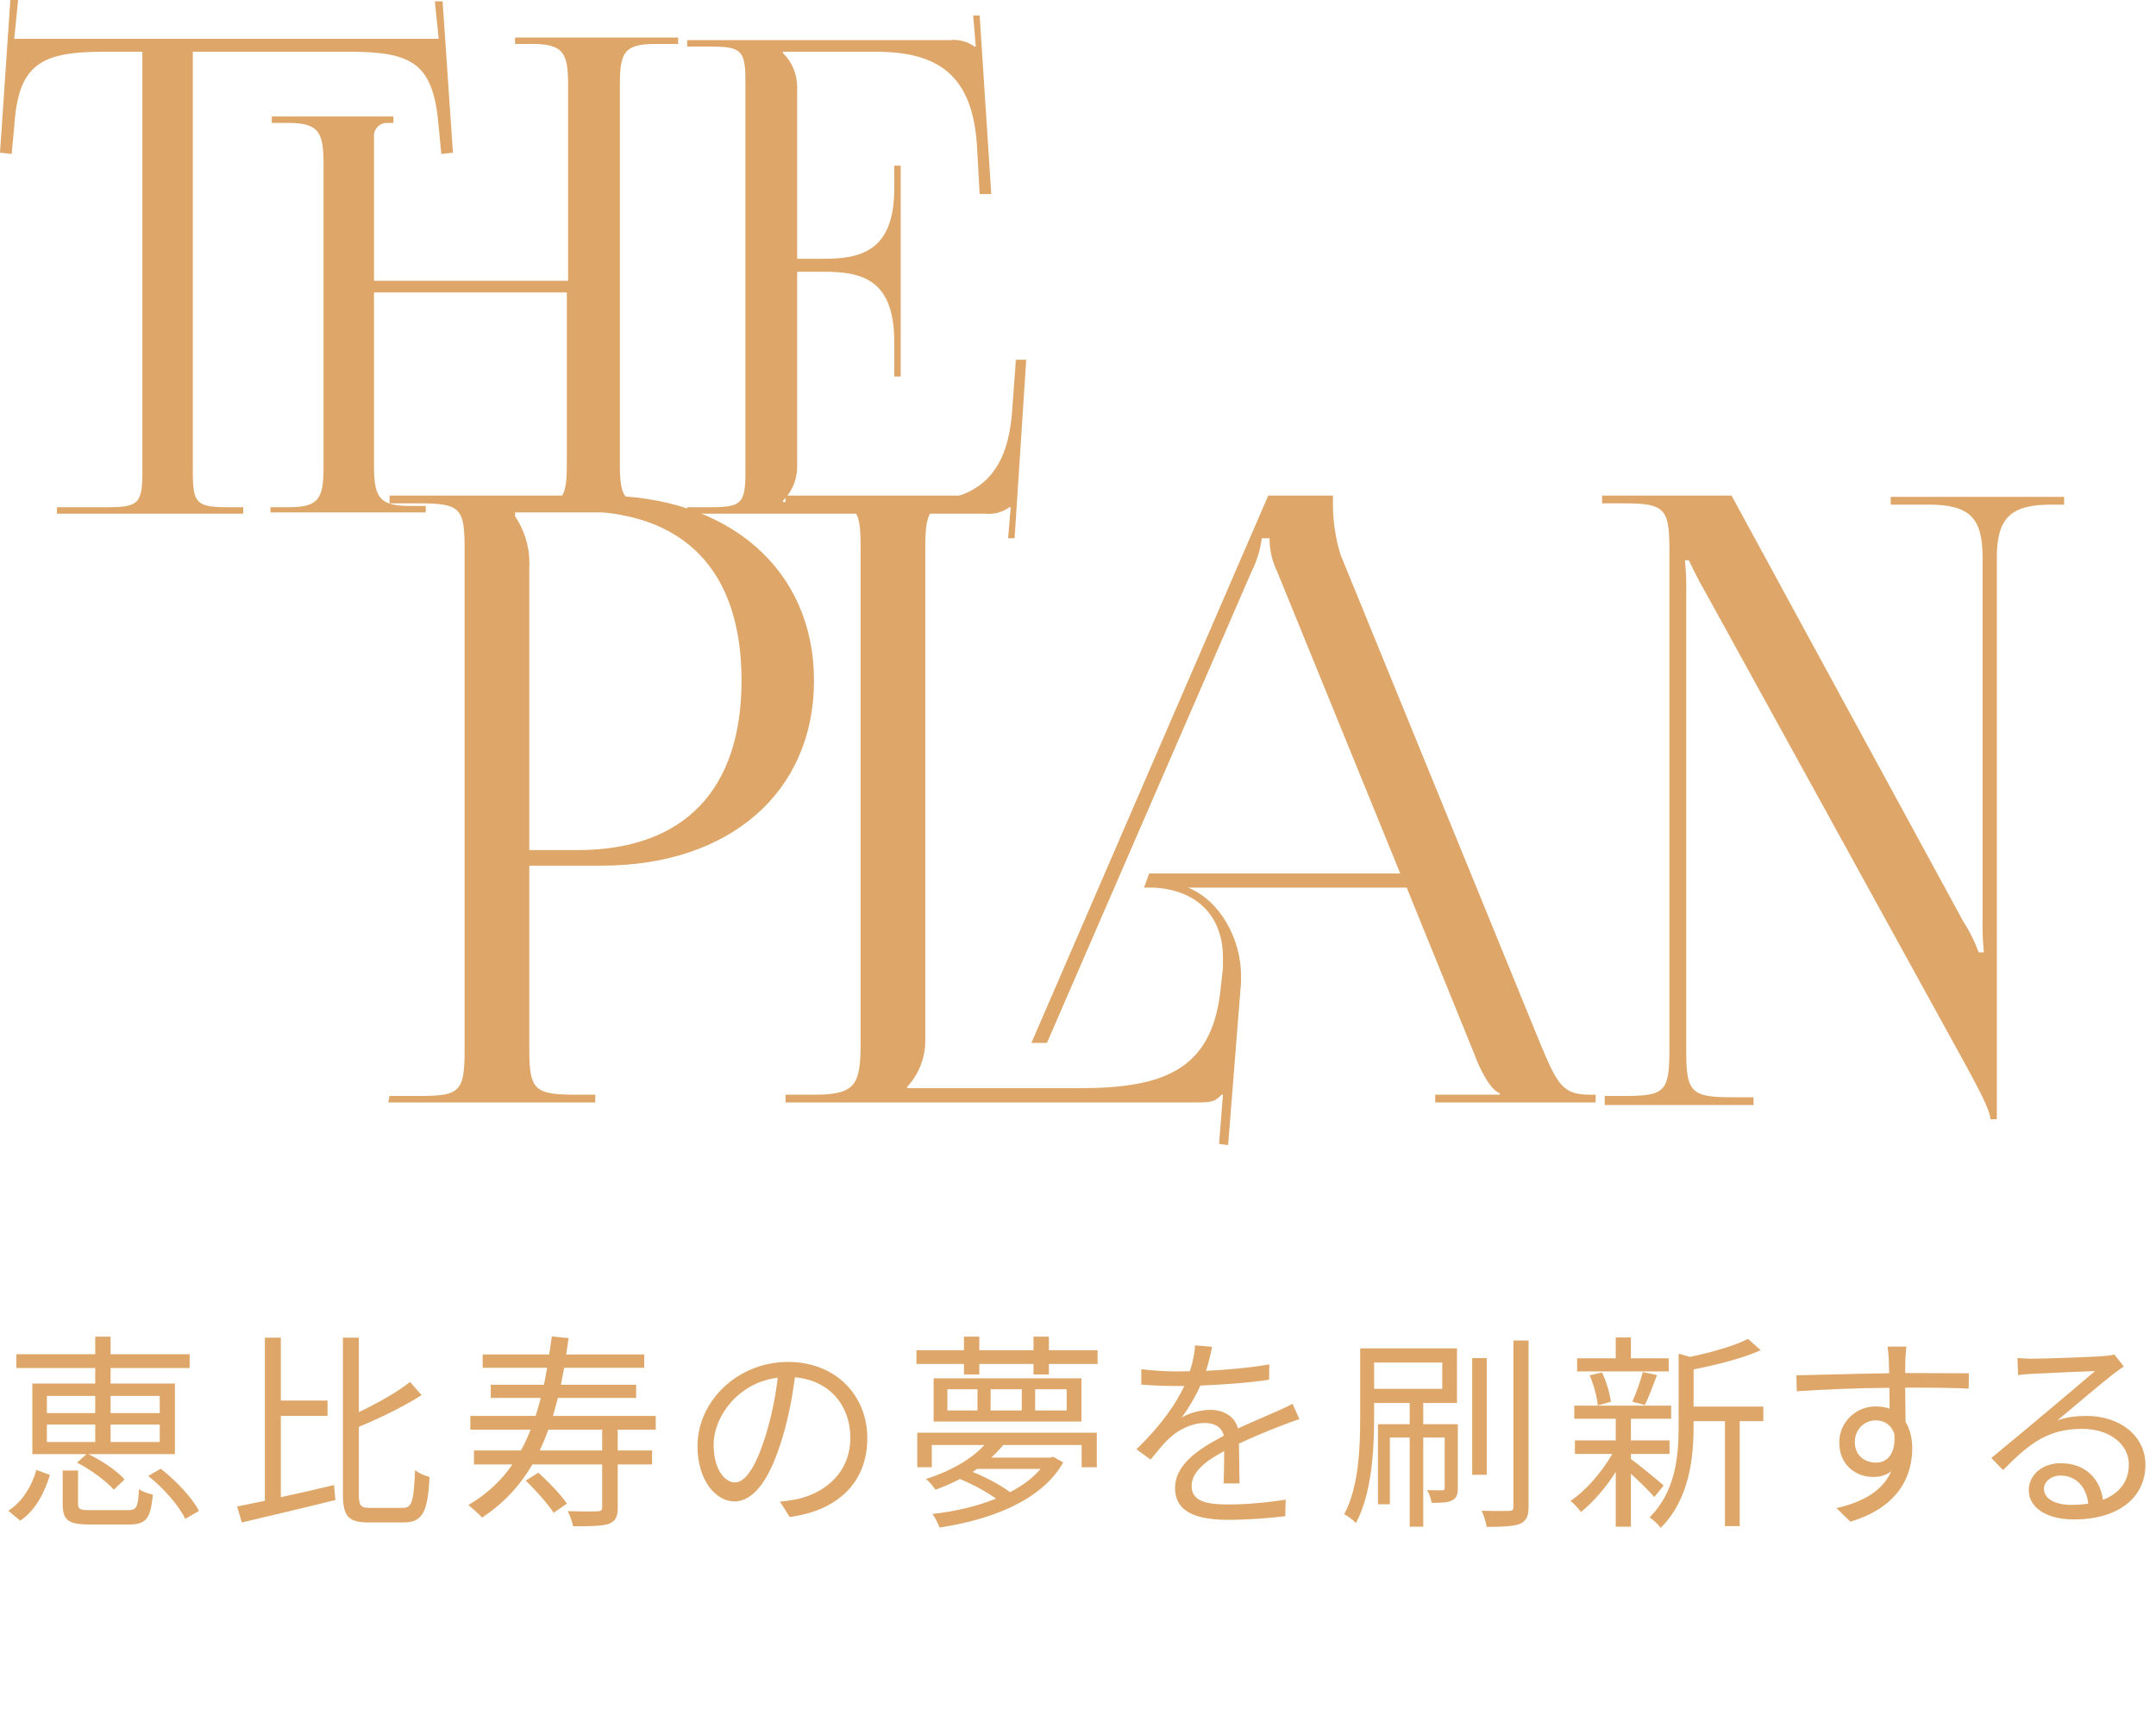
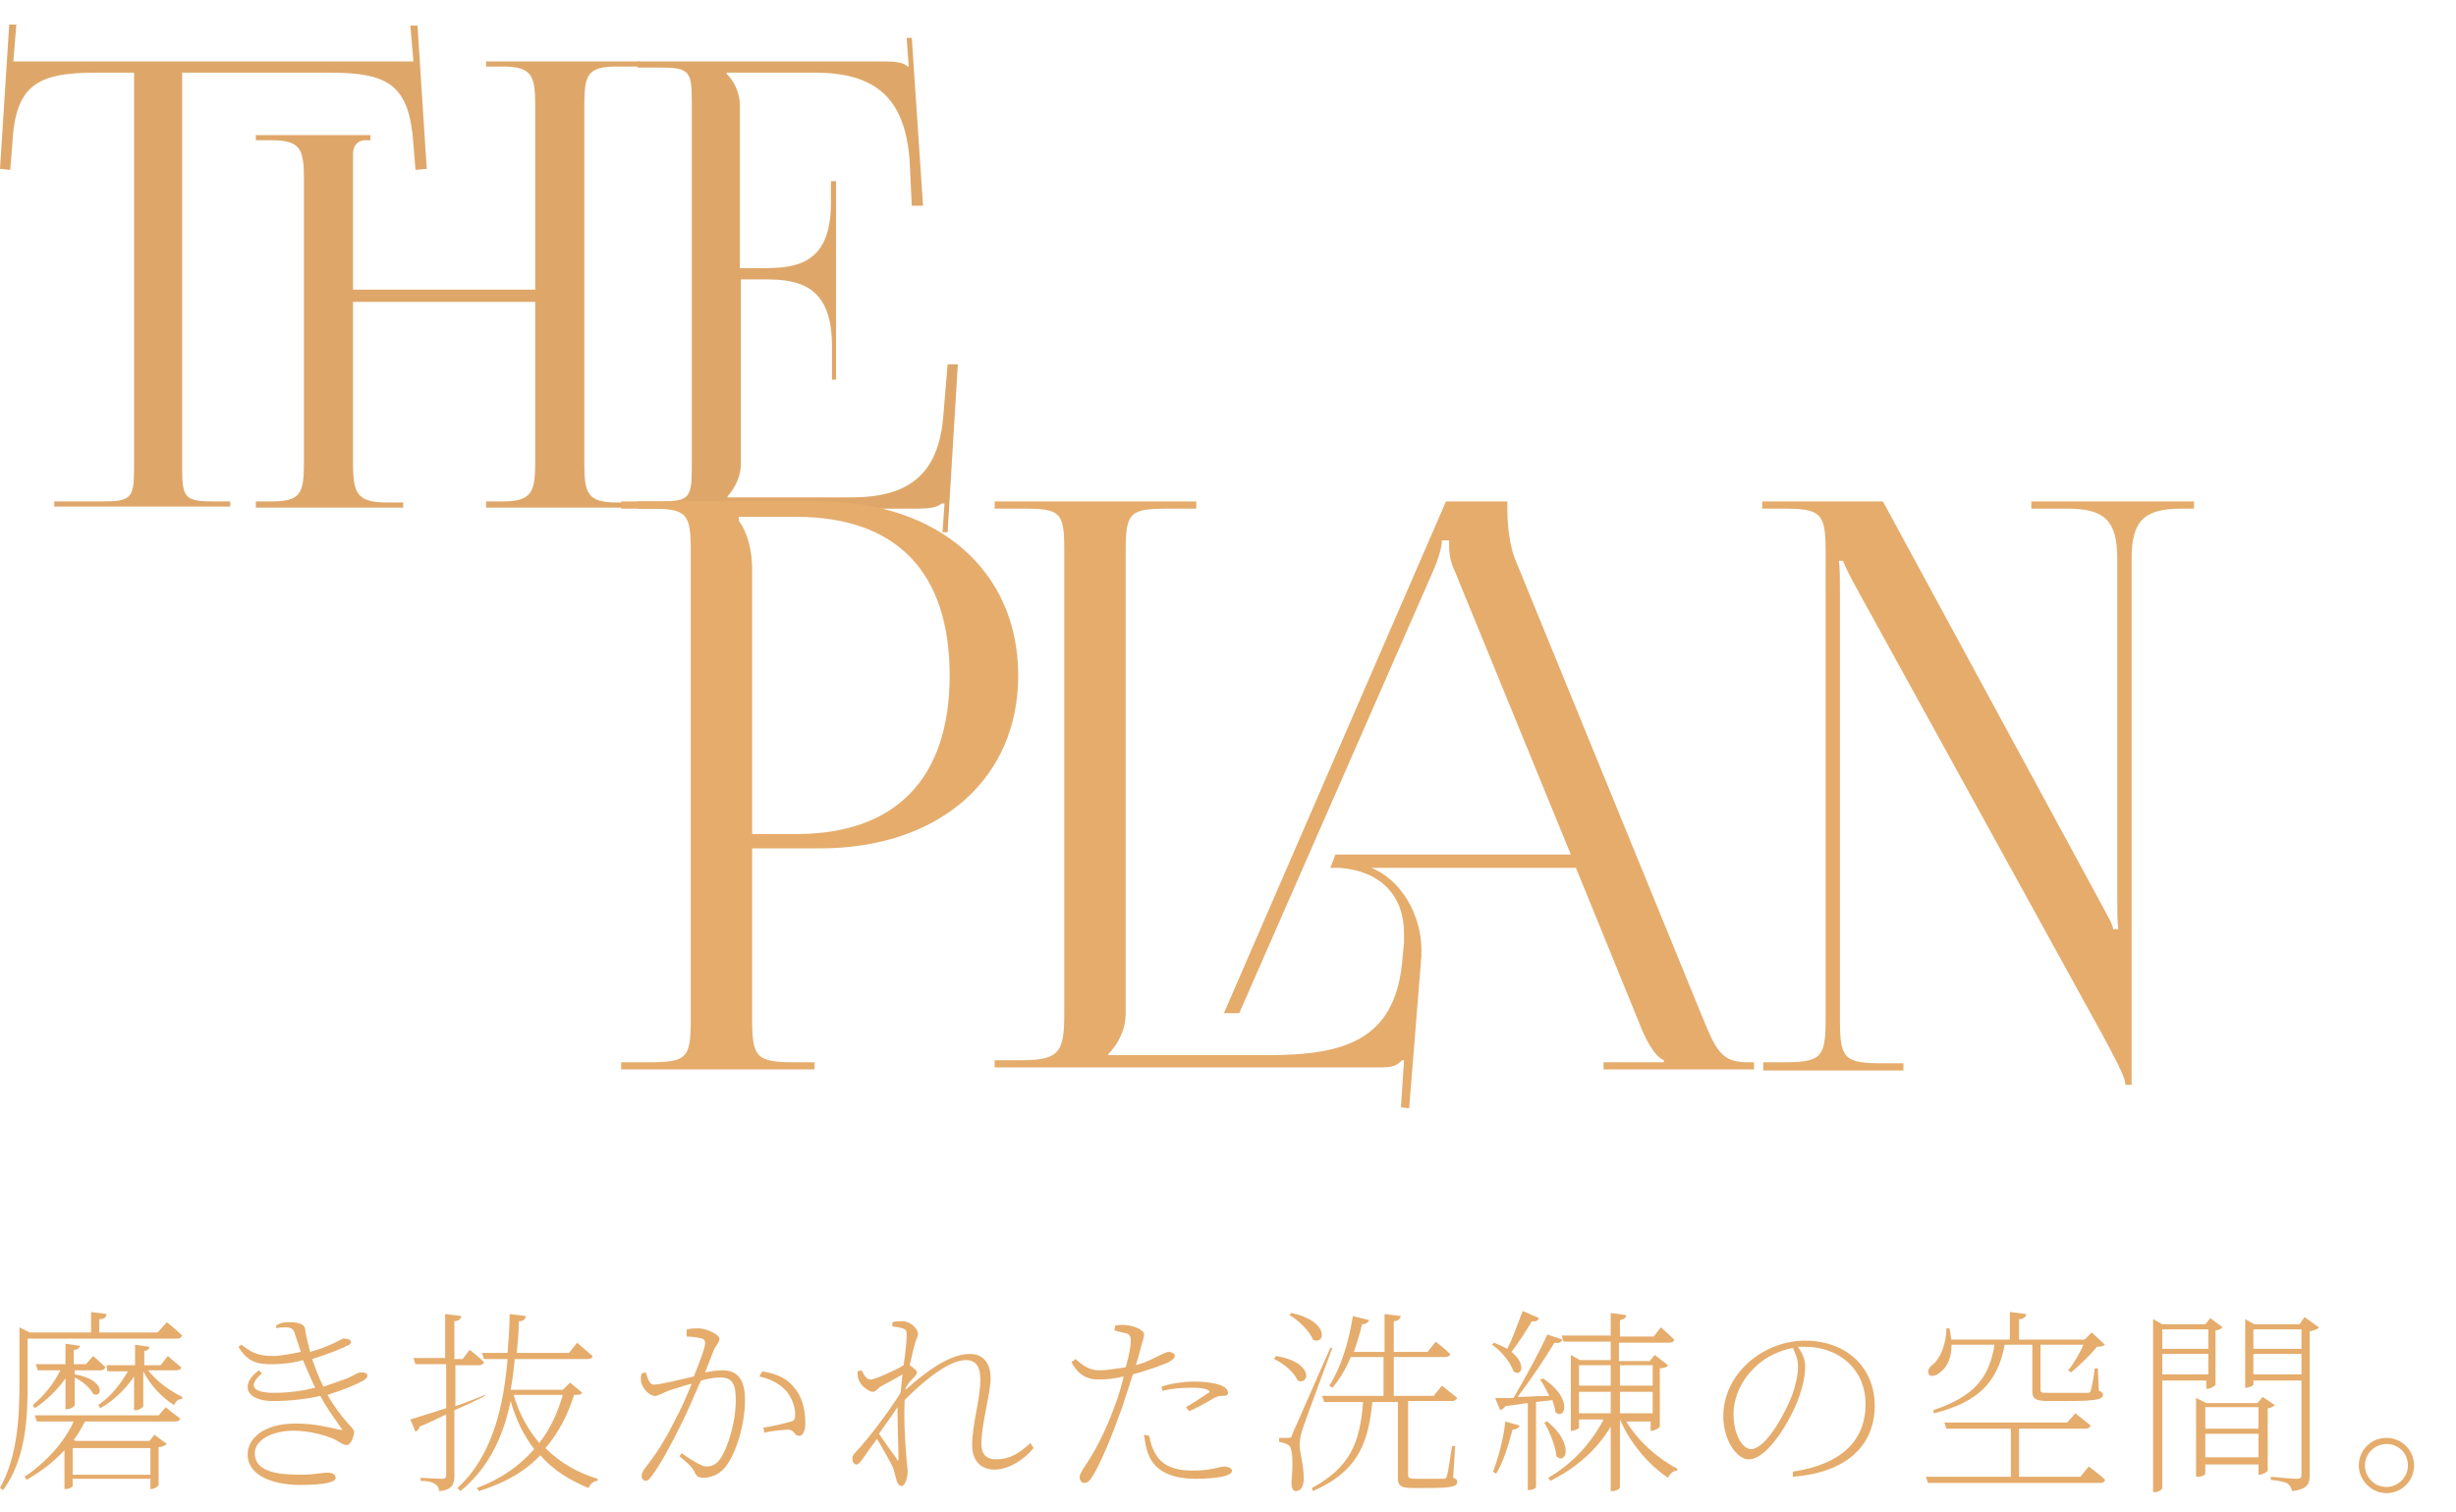
- <svg xmlns="http://www.w3.org/2000/svg" viewBox="0 0 166.6 133.54">
-   <defs>
-     <style>.cls-1,.cls-2,.cls-3,.cls-4,.cls-5,.cls-6{fill:#dea769;}.cls-2,.cls-3,.cls-4,.cls-5,.cls-6{isolation:isolate;font-size:16px;font-family:NotoSerifJP-ExtraLight-83pv-RKSJ-H, Noto Serif JP;}.cls-3{letter-spacing:-0.01em;}.cls-4{letter-spacing:-0.03em;}.cls-5{letter-spacing:-0.04em;}.cls-6{letter-spacing:-0.09em;}</style>
-   </defs>
-   <g id="レイヤー_2" data-name="レイヤー 2">
-     <g id="レイヤー_1-2" data-name="レイヤー 1">
-       <path class="cls-1" d="M4.4,39.2H8.3c2.4,0,2.7-.3,2.7-2.7V4H8C3.1,4,1.4,5,1.1,9.8L.9,11.9,0,11.8.8,0h.6L1.1,3H33.9L33.6.1h.6L35,11.8l-.9.1-.2-2.1C33.5,4.9,31.9,4,27,4H14.9V36.5c0,2.4.3,2.7,2.7,2.7h1.2v.5H4.4Zm16.6,0h1.3c2.4,0,2.7-.7,2.7-3.2V12.7c0-2.4-.3-3.2-2.7-3.2H21V9h9.4v.5h-.5a1,1,0,0,0-1,1.1V21.7h15V6.6c0-2.4-.3-3.2-2.7-3.2H39.8V2.9H52.4v.5H50.6c-2.4,0-2.7.7-2.7,3.2V35.9c0,2.4.3,3.2,2.7,3.2h1.8v.5H39.8v-.5h1.3c2.4,0,2.7-.7,2.7-3.2V22.6H28.9V35.9c0,2.4.3,3.2,2.7,3.2h1.3v.5h-12v-.4Z" />
-       <path class="cls-1" d="M69.1,29.2V26.4c0-4.9-2.6-5.4-5.5-5.4h-2V36.1a3.68,3.68,0,0,1-1.1,2.6v.1H70.6c4.9,0,7.2-2,7.6-6.9l.3-4.1h.8l-.9,13.8h-.5l.2-2.4H78a2.7,2.7,0,0,1-1.9.5h-23v-.5h1.8c2.4,0,2.7-.3,2.7-2.7V6.3c0-2.4-.3-2.7-2.7-2.7H53.1V3.1H73.4a2.7,2.7,0,0,1,1.9.5h.1l-.2-2.4h.5L76.6,15h-.9l-.2-3.6C75.2,5.9,72.6,4,67.7,4H60.5v.1a3.68,3.68,0,0,1,1.1,2.6V20h2c2.8,0,5.5-.5,5.5-5.4V12.8h.5V29.1h-.5v.1Z" />
-       <path class="cls-1" d="M30.1,84.7h2.3c3.1,0,3.5-.3,3.5-3.5V42.4c0-3.1-.3-3.5-3.5-3.5H30.1v-.6H46.5c9.8,0,16.4,5.7,16.4,14.3S56.4,66.9,46.5,66.9H40.9V81.1c0,3.1.4,3.5,3.5,3.5H46v.6H30l.1-.5Zm9.7-44.8a6.5,6.5,0,0,1,1.1,4V65.7h3.7c8.2,0,12.7-4.6,12.7-13.1S52.9,39.5,44.6,39.5H39.8Z" />
-       <path class="cls-1" d="M98.1,41.6h-.6a8,8,0,0,1-.8,2.6L80.9,80.6H79.7L98,38.3h5v.8a13.15,13.15,0,0,0,.6,3.8L119,80.6c1.3,3.1,1.7,4,3.8,4h.5v.6H110.9v-.6h5v-.1c-.8-.3-1.6-2-2-3.1l-5.2-12.8H91.8c2.5,1,4.1,4,4.1,6.8v.5l-1,12.6-.7-.1.3-3.8h-.1c-.5.5-.7.6-1.8.6H60.7v-.6H63c3.1,0,3.5-.8,3.5-3.9V42.3c0-3.1-.3-3.4-3.5-3.4H60.7v-.6H77.3v.6H75c-3.1,0-3.5.3-3.5,3.4V80.6A5.29,5.29,0,0,1,70.1,84v.1H83.3c6.3,0,10.3-1.2,11-7.5l.2-1.8V74c0-3.1-1.9-5.2-5.3-5.4h-.8l.4-1.1h19.4L98.7,44.2A5.93,5.93,0,0,1,98.1,41.6Z" />
-       <path class="cls-1" d="M123.8,84.7h1.7c3.1,0,3.5-.3,3.5-3.5V42.4c0-3.1-.4-3.5-3.5-3.5h-1.7v-.6h10l17.9,32.9a11.93,11.93,0,0,1,1.2,2.4h.4a21,21,0,0,1-.1-2.7V43.1c0-3.1-1-4.1-4.2-4.1h-2.9v-.6h13.4V39h-1c-3.1,0-4.2,1-4.2,4.1V86.5h-.5c0-.7-1-2.5-1.8-4L131.8,45.8c-.7-1.2-1.3-2.5-1.3-2.5h-.3a22.67,22.67,0,0,1,.1,2.8V81.3c0,3.1.4,3.5,3.5,3.5h1.7v.6H124v-.7Z" />
-       <text class="cls-2" transform="translate(0 116.74)">恵</text>
-       <text class="cls-2" transform="translate(17.7 116.74)">比</text>
-       <text class="cls-2" transform="translate(35.5 116.74)">寿</text>
-       <text class="cls-3" transform="translate(52.49 116.74)">の</text>
-       <text class="cls-2" transform="translate(69.8 116.74)">夢</text>
-       <text class="cls-4" transform="translate(86.3 116.74)">を</text>
-       <text class="cls-2" transform="translate(103.4 116.74)">刷</text>
-       <text class="cls-2" transform="translate(120.9 116.74)">新</text>
-       <text class="cls-5" transform="translate(137.28 116.74)">す</text>
-       <text class="cls-6" transform="translate(152.08 116.74)">る</text>
+ <svg xmlns="http://www.w3.org/2000/svg" version="1.1" id="レイヤー_1" x="0px" y="0px" viewBox="0 0 240.0 147.7" style="enable-background:new 0 0 355.3 147.7;" xml:space="preserve">
+   <style type="text/css">
+ 	.st0{fill:#DEA769;}
+ 	.st1{fill:#E5AC6C;}
+ </style>
+   <g>
+     <g>
+       <path class="st0" d="M5.3,49h4.6c2.9,0,3.2-0.3,3.2-3.2V7.1H9.4c-5.8,0-7.9,1.2-8.2,7l-0.2,2.5L0,16.5L0.9,2.4l0.7,0L1.3,6h39.1    l-0.3-3.5l0.7,0l0.9,14l-1.1,0.1l-0.2-2.5c-0.4-5.8-2.4-7-8.2-7H17.8v38.7c0,2.9,0.3,3.2,3.2,3.2h1.5v0.5H5.3V49z M25,49h1.5    c2.9,0,3.2-0.8,3.2-3.8V17.5c0-2.9-0.3-3.8-3.2-3.8H25v-0.5h11.2v0.5h-0.5c-0.7,0-1.2,0.5-1.2,1.3v13.3h17.8V10.3    c0-2.9-0.3-3.8-3.2-3.8h-1.6V6h15v0.5h-2.2c-2.9,0-3.2,0.8-3.2,3.8v35c0,2.9,0.3,3.8,3.2,3.8h2.2v0.5h-15V49H49    c2.9,0,3.3-0.8,3.3-3.8V29.5H34.5v15.8c0,2.9,0.4,3.8,3.3,3.8h1.6v0.5H25V49z" />
+       <path class="st0" d="M81.3,37.1v-3.3c0-5.8-3.1-6.5-6.5-6.5h-2.4v18c0,1.3-0.6,2.4-1.3,3.2v0.1h12.1c5.8,0,8.6-2.4,9-8.2l0.4-4.8    h1l-1,16.4l-0.5,0l0.2-2.8H92c-0.4,0.4-1.3,0.5-2.2,0.5H62.3V49h2.1c2.9,0,3.2-0.3,3.2-3.2v-36c0-2.9-0.3-3.2-3.2-3.2h-2.1V6h24.2    c1,0,1.8,0.1,2.2,0.5h0.1l-0.2-2.8l0.5,0l1.1,16.4h-1.1l-0.2-4.2c-0.4-6.5-3.5-8.8-9.3-8.8H71v0.1c0.7,0.7,1.3,1.8,1.3,3.1v15.9    h2.4c3.4,0,6.5-0.6,6.5-6.4v-2.1h0.5v19.4H81.3z" />
+     </g>
+     <g>
+       <path class="st1" d="M60.7,103.8h2.7c3.7,0,4.1-0.4,4.1-4.1V53.8c0-3.7-0.4-4.1-4.1-4.1h-2.7V49h19.4c11.6,0,19.4,6.8,19.4,17    c0,10.1-7.7,16.9-19.4,16.9h-6.6v16.8c0,3.7,0.5,4.1,4.2,4.1h1.9v0.7H60.7V103.8z M72.2,50.9c0.9,1.2,1.3,3,1.3,4.8v25.8h4.3    c9.7,0,15-5.4,15-15.5c0-10.1-5.2-15.5-15-15.5h-5.6V50.9z" />
+       <path class="st1" d="M141.6,52.8h-0.7c0,0.5-0.2,1.5-0.9,3.1L121.1,99h-1.5l21.7-50h6V50c0,1.5,0.3,3.5,0.7,4.5L166.2,99    c1.5,3.7,2,4.8,4.6,4.8h0.6v0.7h-14.7v-0.7h5.9v-0.2c-1-0.4-1.9-2.3-2.4-3.6L154,84.8h-20c3,1.2,4.9,4.7,4.9,8c0,0.2,0,0.4,0,0.6    l-1.2,14.9l-0.8-0.1l0.3-4.6H137c-0.5,0.5-0.8,0.7-2.1,0.7H97.2v-0.7h2.7c3.7,0,4.1-0.9,4.1-4.6V53.7c0-3.7-0.4-4-4.1-4h-2.7V49    h19.7v0.7h-2.7c-3.7,0-4.2,0.3-4.2,4V99c0,1.7-0.8,3.1-1.7,4v0.1H124c7.4,0,12.2-1.5,13-8.9l0.2-2.1c0-0.3,0-0.6,0-0.9    c0-3.7-2.3-6.1-6.3-6.4H130l0.5-1.3h23l-11.3-27.6C141.6,54.7,141.6,53.7,141.6,52.8z" />
+       <path class="st1" d="M172.2,103.8h2c3.7,0,4.2-0.4,4.2-4.1V53.8c0-3.7-0.5-4.1-4.2-4.1h-2V49H184l21.1,38.9    c0.8,1.5,1.4,2.5,1.4,2.9h0.5c-0.1-0.8-0.1-1.9-0.1-3.2V54.6c0-3.7-1.2-4.9-4.9-4.9h-3.5V49h15.9v0.7h-1.2c-3.7,0-4.9,1.2-4.9,4.9    V106h-0.6c0-0.8-1.2-2.9-2.2-4.8l-23.9-43.4c-0.8-1.4-1.5-2.9-1.5-3h-0.4c0.1,0.8,0.1,2,0.1,3.3v41.7c0,3.7,0.5,4.1,4.2,4.1h2v0.7    h-13.7V103.8z" />
+     </g>
+   </g>
+   <g>
+     <g>
+       <path class="st1" d="M2.7,135.1c0,3.2-0.1,7.4-2.4,10.5L0,145.4c1.7-3.1,1.9-6.8,1.9-10.3v-5.4l1,0.5h6v-2l1.5,0.2    c0,0.3-0.2,0.5-0.7,0.5v1.3h5.7l0.9-1c0,0,0.9,0.7,1.5,1.3c-0.1,0.2-0.2,0.3-0.5,0.3H2.7V135.1z M16.2,137.5c0,0,0.8,0.7,1.4,1.1    c0,0.2-0.2,0.3-0.5,0.3H8.3c-0.3,0.6-0.7,1.3-1.1,1.8l0.2,0.1h7.2l0.5-0.6l1.2,0.9c-0.1,0.1-0.4,0.3-0.8,0.3v3.7    c0,0.1-0.4,0.4-0.7,0.4h-0.1v-1H7.1v0.7c0,0.1-0.3,0.3-0.7,0.3H6.3v-3.8c-1,1.1-2.3,2.1-3.7,2.9l-0.2-0.3c2.1-1.4,3.9-3.4,4.8-5.4    H3.6l-0.2-0.6h12.1L16.2,137.5z M7.3,133.8v0.5c3.1,0.5,2.7,2.4,1.8,1.9c-0.3-0.6-1-1.2-1.8-1.6v2.7c0,0.1-0.4,0.4-0.7,0.4H6.4v-3    c-0.8,1.1-1.8,2.1-3,2.9l-0.2-0.3c1.2-1,2.1-2.2,2.7-3.4H3.7l-0.2-0.6h2.9v-2l1.4,0.2c0,0.2-0.2,0.4-0.6,0.4v1.4h1.2l0.7-0.8    c0,0,0.7,0.6,1.2,1.1c-0.1,0.2-0.2,0.3-0.5,0.3H7.3z M7.1,141.5v2.6h7.6v-2.6H7.1z M14.4,133.8c0.9,1.2,2.2,2.1,3.4,2.7l0,0.2    c-0.4,0-0.6,0.2-0.8,0.6c-1.1-0.7-2.3-1.9-3-3.3v3.4c0,0.1-0.4,0.4-0.7,0.4h-0.2v-3.3c-0.8,1.2-1.9,2.3-3.3,3.1l-0.2-0.3    c1.3-0.9,2.2-2.1,2.9-3.3h-2l-0.1-0.6h2.8v-2l1.4,0.2c0,0.2-0.2,0.4-0.5,0.4v1.4h1.6l0.7-0.9c0,0,0.8,0.7,1.3,1.1    c0,0.2-0.2,0.3-0.5,0.3H14.4z" />
+       <path class="st1" d="M27,129.5c0.5-0.3,0.9-0.3,1.4-0.3c0.5,0,1.3,0.1,1.4,0.6c0.1,0.7,0.3,1.5,0.5,2.3c2.2-0.6,3-1.3,3.3-1.3    c0.3,0,0.7,0.1,0.7,0.3c0,0.2-0.1,0.3-0.4,0.4c-0.3,0.2-1.8,0.8-3.4,1.3c0.3,0.8,0.6,1.7,1.1,2.7c0.9-0.3,1.7-0.6,2.3-0.8    c0.9-0.4,1-0.6,1.4-0.6c0.4,0,0.6,0.1,0.6,0.3c0,0.2-0.1,0.3-0.4,0.5c-0.7,0.4-1.9,0.9-3.5,1.4c1.5,2.6,2.6,3.2,2.6,3.6    c0,0.4-0.3,1.3-0.7,1.3c-0.4,0-0.7-0.3-1.3-0.6c-0.7-0.3-2.3-0.8-3.9-0.8c-2.1,0-3.8,0.9-3.8,2.2c0,2,2.7,2.1,4.6,2.1    c1.3,0,1.9-0.2,2.5-0.2c0.5,0,0.8,0.2,0.8,0.5c0,0.4-0.9,0.7-3.5,0.7c-2.2,0-5.1-0.7-5.1-3c0-1.5,1.5-3,4.7-3    c1.9,0,3.3,0.4,4.3,0.6c0.3,0.1,0.3,0,0.1-0.2c-0.3-0.5-1.2-1.6-2-3.1c-1.3,0.3-2.9,0.5-4.6,0.5c-2.7,0-3.3-1.6-1.4-3l0.3,0.3    c-1.3,1.1-1.1,1.9,1.2,1.9c1.4,0,2.8-0.2,4-0.5c-0.4-0.8-0.8-1.8-1.2-2.7c-1,0.3-2.1,0.4-3,0.4c-1.1,0-2.3,0-3.3-1.7l0.3-0.2    c0.9,0.7,1.5,1.1,3.1,1.1c0.7,0,1.7-0.2,2.7-0.4c-0.2-0.6-0.4-1.2-0.6-1.8c-0.1-0.4-0.3-0.6-0.9-0.6c-0.3,0-0.6,0-0.9,0.1    L27,129.5z" />
+       <path class="st1" d="M47.4,136.4c-0.8,0.4-1.8,0.9-3,1.4v6.4c0,0.8-0.2,1.4-1.5,1.5c0-0.3-0.1-0.5-0.4-0.7    c-0.3-0.2-0.7-0.3-1.4-0.3v-0.3c0,0,1.7,0.1,2.1,0.1c0.3,0,0.4-0.1,0.4-0.4v-5.9c-0.8,0.4-1.6,0.8-2.6,1.2c0,0.2-0.2,0.4-0.4,0.5    l-0.5-1.2c0.7-0.2,1.9-0.6,3.5-1.1v-4.3h-3l-0.2-0.6h3.1v-4.3l1.6,0.2c-0.1,0.3-0.3,0.5-0.7,0.5v3.7h0.8l0.7-0.9    c0,0,0.8,0.6,1.4,1.2c-0.1,0.2-0.2,0.3-0.5,0.3h-2.3v4c0.9-0.3,1.9-0.7,2.9-1.1L47.4,136.4z M56.9,136.1c-0.2,0.2-0.3,0.2-0.8,0.2    c-0.6,1.9-1.5,3.7-2.8,5.2c1.4,1.4,3.1,2.4,5.1,3l0,0.2c-0.4,0-0.7,0.3-0.9,0.7c-1.9-0.8-3.5-1.8-4.7-3.2c-1.4,1.5-3.4,2.7-6,3.5    l-0.2-0.3c2.4-0.9,4.2-2.2,5.6-3.8c-1-1.3-1.8-2.9-2.3-4.7c-0.7,3.4-2.1,6.5-4.9,8.8l-0.3-0.3c3.4-3.1,4.5-7.9,4.9-12.6h-2.3    l-0.2-0.6h2.5c0.1-1.3,0.2-2.6,0.2-3.8l1.6,0.2c-0.1,0.3-0.2,0.5-0.7,0.5c0,1-0.1,2-0.2,3.1h5.1l0.8-1c0,0,0.9,0.8,1.5,1.3    c0,0.2-0.2,0.3-0.5,0.3h-7.1c-0.1,1-0.2,2-0.4,3H55l0.7-0.7L56.9,136.1z M50.2,136.3c0.5,1.8,1.4,3.4,2.5,4.7    c1.1-1.4,1.8-3,2.3-4.7H50.2z" />
+       <path class="st1" d="M67.2,129.9c0.3-0.1,0.7-0.1,1.1-0.1c0.7,0,2,0.6,2,1c0,0.4-0.3,0.6-0.5,1c-0.2,0.5-0.5,1.3-0.9,2.3    c0.5-0.1,1.2-0.2,1.7-0.2c1.4,0,2.2,0.8,2.2,2.9c0,2.3-0.8,5-1.8,6.4c-0.5,0.7-1.3,1.2-2.3,1.2c-0.6,0-0.7-0.3-0.9-0.7    c-0.2-0.3-0.3-0.5-1.4-1.4l0.2-0.3c1,0.7,2,1.3,2.4,1.3c0.6,0,1.1-0.2,1.6-1.1c0.5-0.9,1.3-3.1,1.3-5.4c0-1.5-0.3-2.2-1.5-2.2    c-0.5,0-1.2,0.1-1.9,0.3c-0.6,1.3-1.2,2.8-1.9,4.2c-1.1,2.2-2,3.9-2.9,5.1c-0.2,0.3-0.4,0.5-0.6,0.5c-0.2,0-0.4-0.2-0.4-0.5    c0-0.2,0.1-0.4,0.3-0.7c1.1-1.4,1.9-2.6,3-4.8c0.5-0.9,1.1-2.3,1.6-3.5c-0.8,0.2-1.6,0.5-2,0.6c-0.9,0.3-1.2,0.6-1.6,0.6    c-0.5,0-1.1-0.6-1.3-1.2c-0.1-0.2-0.1-0.7,0-1l0.4-0.1c0.2,0.5,0.3,1.2,0.8,1.2c0.6,0,2.6-0.5,3.9-0.8c0.6-1.5,1.1-2.8,1.1-3.2    c0-0.2,0-0.4-0.3-0.5c-0.3-0.1-1-0.2-1.5-0.2V129.9z M74.5,134c1.7,0.3,2.5,0.8,3.2,1.7c0.6,0.7,1,1.9,1,3.4    c0,0.6-0.2,1.2-0.6,1.2c-0.5,0-0.4-0.5-1-0.6c-0.4,0-1.7,0.1-2.4,0.3l-0.1-0.5c0.7-0.1,2.1-0.4,2.7-0.6c0.4-0.1,0.4-0.3,0.4-0.8    c0-0.5-0.2-1.3-0.8-2.1c-0.6-0.7-1.4-1.2-2.7-1.5L74.5,134z" />
+       <path class="st1" d="M101,141.5c-0.9,1.1-2.4,2.1-3.8,2.1c-1.3,0-2.2-0.8-2.2-2.4c0-2.1,0.8-4.4,0.8-6.4c0-1.2-0.4-1.9-1.4-1.9    c-1.6,0-3.9,1.8-6,3.9c-0.1,2.4,0.1,4.8,0.2,5.9c0,0.4,0.1,0.7,0.1,1.1c0,0.4-0.2,1.4-0.6,1.4c-0.2,0-0.4-0.2-0.5-0.6    c-0.1-0.4-0.2-0.7-0.3-1.1c-0.2-0.5-1-1.9-1.6-2.9c-0.6,0.8-1.1,1.5-1.5,2.1c-0.2,0.2-0.3,0.4-0.5,0.4s-0.4-0.2-0.4-0.5    s0-0.4,0.4-0.8c0.8-0.8,3-3.6,4.3-5.7c0.1-0.6,0.1-1.2,0.2-1.8c-0.7,0.4-1.4,0.8-2,1.1c-0.4,0.2-0.6,0.6-0.9,0.6    c-0.4,0-1.2-0.6-1.4-1.2c-0.1-0.3-0.1-0.5-0.1-0.8l0.4-0.1c0.3,0.6,0.5,0.9,0.9,0.9c0.4,0,2.6-1,3.2-1.4c0.2-1.3,0.3-2.4,0.3-3    c0-0.4-0.1-0.5-0.4-0.6c-0.2-0.1-0.6-0.1-1-0.2l0-0.4c0.3-0.1,0.6-0.1,1-0.1c0.7,0,1.5,0.7,1.5,1.2c0,0.4-0.2,0.5-0.4,1.4    c-0.1,0.3-0.2,0.9-0.4,1.7c0.3,0.2,0.7,0.5,0.7,0.7s-0.2,0.4-0.5,0.7c-0.2,0.2-0.4,0.5-0.6,0.8l0,0.2c2-1.8,4.3-3.5,6.3-3.5    c1.1,0,2,0.7,2,2.4c0,1.4-0.9,4.5-0.9,6.4c0,1,0.5,1.5,1.4,1.5c1.3,0,2.2-0.5,3.4-1.6L101,141.5z M87.8,142.5c0-1-0.1-3.1-0.1-5    c-0.5,0.8-1.2,1.7-1.8,2.6c0.6,0.9,1.4,2,1.7,2.4C87.7,142.8,87.8,142.8,87.8,142.5z" />
+       <path class="st1" d="M109,129.5c0.4,0,0.6-0.1,1.1,0c0.5,0,1.7,0.4,1.7,0.9c0,0.3-0.2,0.8-0.3,1.2c-0.1,0.5-0.3,1.1-0.5,1.8    c1.1-0.3,2-0.8,2.6-1.1c0.3-0.1,0.4-0.2,0.6-0.2c0.3,0,0.6,0.2,0.6,0.3c0,0.3-0.1,0.4-0.6,0.7c-0.4,0.2-2,0.8-3.5,1.2    c-0.3,1-0.7,2.1-1,3.1c-1,2.8-2.2,5.8-3.1,7.1c-0.2,0.3-0.4,0.4-0.7,0.4c-0.2,0-0.4-0.3-0.4-0.5c0-0.3,0.1-0.4,0.3-0.8    c1.1-1.6,2.2-3.6,3.2-6.4c0.3-0.8,0.6-1.8,0.8-2.7c-0.8,0.2-1.7,0.3-2.5,0.3c-1,0-1.9-0.4-2.6-1.7l0.4-0.3    c0.8,0.7,1.4,1.1,2.3,1.1c0.9,0,1.8-0.2,2.6-0.3c0.3-1,0.5-2,0.5-2.6c0-0.4-0.1-0.6-0.4-0.7c-0.4-0.1-0.9-0.2-1.2-0.3L109,129.5z     M112.3,140.3c0.1,0.6,0.3,1.3,0.7,1.9c0.6,1,1.8,1.5,3.5,1.5c2,0,2.6-0.4,3.2-0.4c0.3,0,0.7,0.2,0.7,0.4c0,0.3-0.5,0.5-1,0.6    c-0.6,0.1-1.4,0.2-2.5,0.2c-2,0-3.7-0.5-4.5-2c-0.4-0.8-0.5-1.5-0.6-2.3L112.3,140.3z M113.5,135.5c0.9-0.3,2.1-0.5,3.2-0.5    c1.3,0,2.2,0.2,2.7,0.4c0.4,0.2,0.6,0.4,0.6,0.7c0,0.3-0.3,0.3-0.6,0.3c-0.4,0-0.6,0.1-1.1,0.4c-0.5,0.3-1.4,0.8-2.1,1.1l-0.3-0.4    c0.7-0.4,1.9-1.2,2.2-1.4c0.2-0.1,0.1-0.2-0.1-0.3c-0.5-0.2-1.1-0.2-1.7-0.2c-0.9,0-1.9,0.1-2.7,0.3L113.5,135.5z" />
+       <path class="st1" d="M124.7,132.5c3.7,0.6,3.3,2.9,2.1,2.4c-0.3-0.8-1.4-1.7-2.3-2.1L124.7,132.5z M130.2,131.7    c-0.9,2.4-2.6,7-2.9,7.9c-0.2,0.6-0.3,1.1-0.3,1.6c0,0.8,0.4,1.8,0.4,3.3c0,0.8-0.3,1.2-0.8,1.2c-0.3,0-0.4-0.4-0.4-0.9    c0.2-2,0.1-3.4-0.3-3.6c-0.3-0.2-0.5-0.2-0.9-0.3v-0.4h0.9c0.2,0,0.3,0,0.4-0.4c0.3-0.7,0.3-0.7,3.7-8.4L130.2,131.7z     M126.2,128.3c3.8,0.8,3.3,3.2,2.1,2.6c-0.3-0.8-1.4-1.9-2.3-2.4L126.2,128.3z M142,144.4c0.3,0.1,0.4,0.2,0.4,0.4    c0,0.4-0.4,0.6-2.8,0.6H138c-1.2,0-1.4-0.3-1.4-1V137h-2.5c-0.4,4.4-1.7,6.9-5.8,8.7l-0.1-0.3c3.7-2,4.7-4.4,5-8.4h-3.8l-0.2-0.6    h6v-3.8h-3.2c-0.5,1.2-1.1,2.2-1.8,3l-0.3-0.2c1.1-1.7,1.9-4.2,2.3-6.8l1.6,0.4c-0.1,0.2-0.3,0.4-0.7,0.4    c-0.2,0.9-0.5,1.8-0.8,2.7h3v-3.7l1.6,0.2c-0.1,0.3-0.3,0.5-0.7,0.5v3h3.3l0.8-1c0,0,0.9,0.7,1.4,1.2c0,0.2-0.2,0.3-0.5,0.3h-5    v3.8h3.9l0.8-1c0,0,0.9,0.7,1.5,1.2c-0.1,0.2-0.3,0.3-0.5,0.3h-4.3v0.1v7.1c0,0.3,0.1,0.4,0.7,0.4h1.4c0.7,0,1.2,0,1.4,0    c0.2,0,0.2-0.1,0.3-0.3c0.1-0.3,0.3-1.7,0.5-2.9h0.3L142,144.4z" />
+       <path class="st1" d="M150.4,128.8c-0.1,0.2-0.3,0.4-0.7,0.3c-0.6,1-1.3,2.1-2,3c1.5,1.2,1,2.5,0.2,1.9c-0.3-0.9-1.2-2-2.1-2.6    l0.2-0.2c0.5,0.2,0.9,0.4,1.3,0.6c0.5-1,1-2.4,1.5-3.7L150.4,128.8z M145.9,143.8c0.5-1.3,1-3.1,1.2-4.9l1.4,0.4    c-0.1,0.2-0.3,0.4-0.7,0.4c-0.4,1.5-0.9,3.2-1.6,4.3L145.9,143.8z M150.8,134.7c3,2,2.1,4.1,1.2,3.3c0-0.3-0.2-0.8-0.3-1.2    c-0.5,0.1-1,0.1-1.6,0.2v8.3c0,0.1-0.3,0.3-0.7,0.3h-0.1v-8.5c-0.7,0.1-1.4,0.2-2.2,0.3c-0.1,0.2-0.3,0.3-0.5,0.4l-0.5-1.2    c0.4,0,1,0,1.8,0c1.1-1.9,2.5-4.4,3.3-6.2l1.5,0.5c-0.1,0.2-0.3,0.4-0.8,0.3c-0.9,1.5-2.3,3.6-3.6,5.3c0.9,0,2-0.1,3.1-0.1    c-0.3-0.6-0.6-1.2-0.9-1.6L150.8,134.7z M151.2,138.9c2.7,2.2,1.8,4.3,0.9,3.4c-0.1-1-0.7-2.5-1.2-3.3L151.2,138.9z M158.8,138.7    c1.2,2.1,3.3,3.9,5.1,4.8l0,0.2c-0.4,0-0.7,0.3-0.9,0.7c-1.8-1.2-3.6-3.2-4.7-5.7v6.6c0,0.2-0.4,0.4-0.7,0.4h-0.2v-6.3    c-1.3,2.2-3.3,4-5.9,5.3l-0.2-0.3c2.4-1.4,4.2-3.4,5.4-5.7h-2.4v0.8c0,0.1-0.4,0.3-0.7,0.3h-0.1v-7.4l0.9,0.5h3v-1.8h-4.6    l-0.2-0.6h4.8v-2.2l1.5,0.2c0,0.3-0.2,0.4-0.6,0.5v1.6h3.3l0.7-0.9c0,0,0.8,0.7,1.3,1.2c0,0.2-0.2,0.3-0.5,0.3h-4.9v1.8h3l0.5-0.6    l1.3,1c-0.1,0.2-0.4,0.3-0.8,0.3v5.7c0,0.1-0.5,0.4-0.8,0.4h-0.1v-0.9H158.8z M154.3,133.4v2h3.1v-2H154.3z M157.4,138.1V136h-3.1    v2.1H157.4z M158.3,133.4v2h3.2v-2H158.3z M161.5,138.1V136h-3.2v2.1H161.5z" />
+       <path class="st1" d="M175.2,143.8c4.7-0.7,7.1-3,7.1-6.6c0-3.4-2.6-5.6-5.9-5.6c-0.2,0-0.4,0-0.7,0c0.4,0.6,0.7,1.2,0.7,1.9    c0,0.9-0.2,1.9-0.6,3c-0.8,2.3-3.1,6.1-4.9,6.1c-1.2,0-2.5-1.9-2.5-4.2c0-2,0.9-3.9,2.5-5.3c1.6-1.4,3.6-2.1,5.5-2.1    c3.8,0,6.8,2.4,6.8,6.4c0,3-1.8,6.4-8,6.9L175.2,143.8z M175.2,131.7c-1.4,0.3-2.7,0.9-3.7,1.9c-1.3,1.2-2.1,2.9-2.1,4.6    c0,2,0.9,3.4,1.7,3.4c1.4,0,3.2-3.2,4-5.2c0.3-0.8,0.6-2,0.6-2.8C175.7,132.8,175.5,132.4,175.2,131.7z" />
+       <path class="st1" d="M204.1,143.3c0,0,1,0.7,1.6,1.3c0,0.2-0.2,0.3-0.5,0.3h-16.8l-0.2-0.6h8.3v-4.7h-6.3l-0.2-0.6h12l0.8-0.9    c0,0,0.9,0.7,1.5,1.2c-0.1,0.2-0.2,0.3-0.5,0.3h-6.5v4.7h6L204.1,143.3z M190.7,131.5c0,1.3-0.5,2.1-1,2.5c-0.4,0.4-1,0.6-1.2,0.3    c-0.2-0.3,0-0.7,0.3-0.9c0.8-0.6,1.4-2.1,1.4-3.6h0.3c0.1,0.4,0.1,0.8,0.2,1.1h5.7v-2.7l1.6,0.2c0,0.3-0.3,0.5-0.7,0.5v2h6.4    l0.7-0.7l1.3,1.2c-0.1,0.1-0.4,0.2-0.8,0.2c-0.6,0.8-1.7,1.8-2.5,2.5l-0.3-0.2c0.5-0.6,1.1-1.6,1.5-2.5h-4.2v0.1v4.3    c0,0.3,0.1,0.3,0.8,0.3h1.9c0.9,0,1.6,0,1.9,0c0.2,0,0.3-0.1,0.3-0.2c0.1-0.3,0.3-1.3,0.4-2.2h0.3l0.1,2.2    c0.3,0.1,0.4,0.2,0.4,0.4c0,0.4-0.5,0.6-3.4,0.6h-2c-1.3,0-1.5-0.3-1.5-1v-4.5h-2.7c-0.7,3.7-2.6,5.6-6.9,6.7l-0.1-0.3    c3.9-1.3,5.5-3.1,6-6.4H190.7z" />
+       <path class="st1" d="M211.3,134.9v10.5c0,0.1-0.3,0.4-0.7,0.4h-0.2v-16.9l0.9,0.5h4.2l0.5-0.6l1.2,0.9c-0.1,0.1-0.4,0.3-0.7,0.3    v5.3c0,0.1-0.5,0.4-0.8,0.4h-0.1v-0.8H211.3z M211.3,129.9v1.9h4.5v-1.9H211.3z M215.8,134.3v-2h-4.5v2H215.8z M222.3,137.3    c-0.1,0.1-0.4,0.3-0.7,0.3v6.1c0,0.1-0.5,0.4-0.8,0.4h-0.1v-1h-5.2v0.9c0,0.1-0.3,0.3-0.7,0.3h-0.2v-7.7l1,0.5h5l0.5-0.6    L222.3,137.3z M215.5,137.5v2.1h5.2v-2.1H215.5z M220.7,142.4v-2.3h-5.2v2.3H220.7z M226.6,129.7c-0.1,0.2-0.5,0.3-0.9,0.4v14    c0,0.8-0.1,1.4-1.7,1.6c-0.1-0.3-0.2-0.5-0.4-0.7c-0.3-0.2-0.8-0.3-1.7-0.4v-0.3c0,0,2.1,0.2,2.5,0.2c0.4,0,0.5-0.1,0.5-0.4v-9.2    h-4.7v0.4c0,0.1-0.4,0.3-0.7,0.3h-0.1v-6.7l0.9,0.5h4.4l0.5-0.7L226.6,129.7z M220.2,129.9v1.9h4.7v-1.9H220.2z M224.9,134.3v-2    h-4.7v2H224.9z" />
+       <path class="st1" d="M230.5,143.2c0-1.5,1.2-2.7,2.7-2.7s2.7,1.2,2.7,2.7s-1.2,2.7-2.7,2.7S230.5,144.6,230.5,143.2z M231.1,143.2    c0,1.1,0.9,2.1,2.1,2.1c1.1,0,2.1-0.9,2.1-2.1s-0.9-2.1-2.1-2.1C232.1,141.1,231.1,142,231.1,143.2z" />
    </g>
  </g>
</svg>
